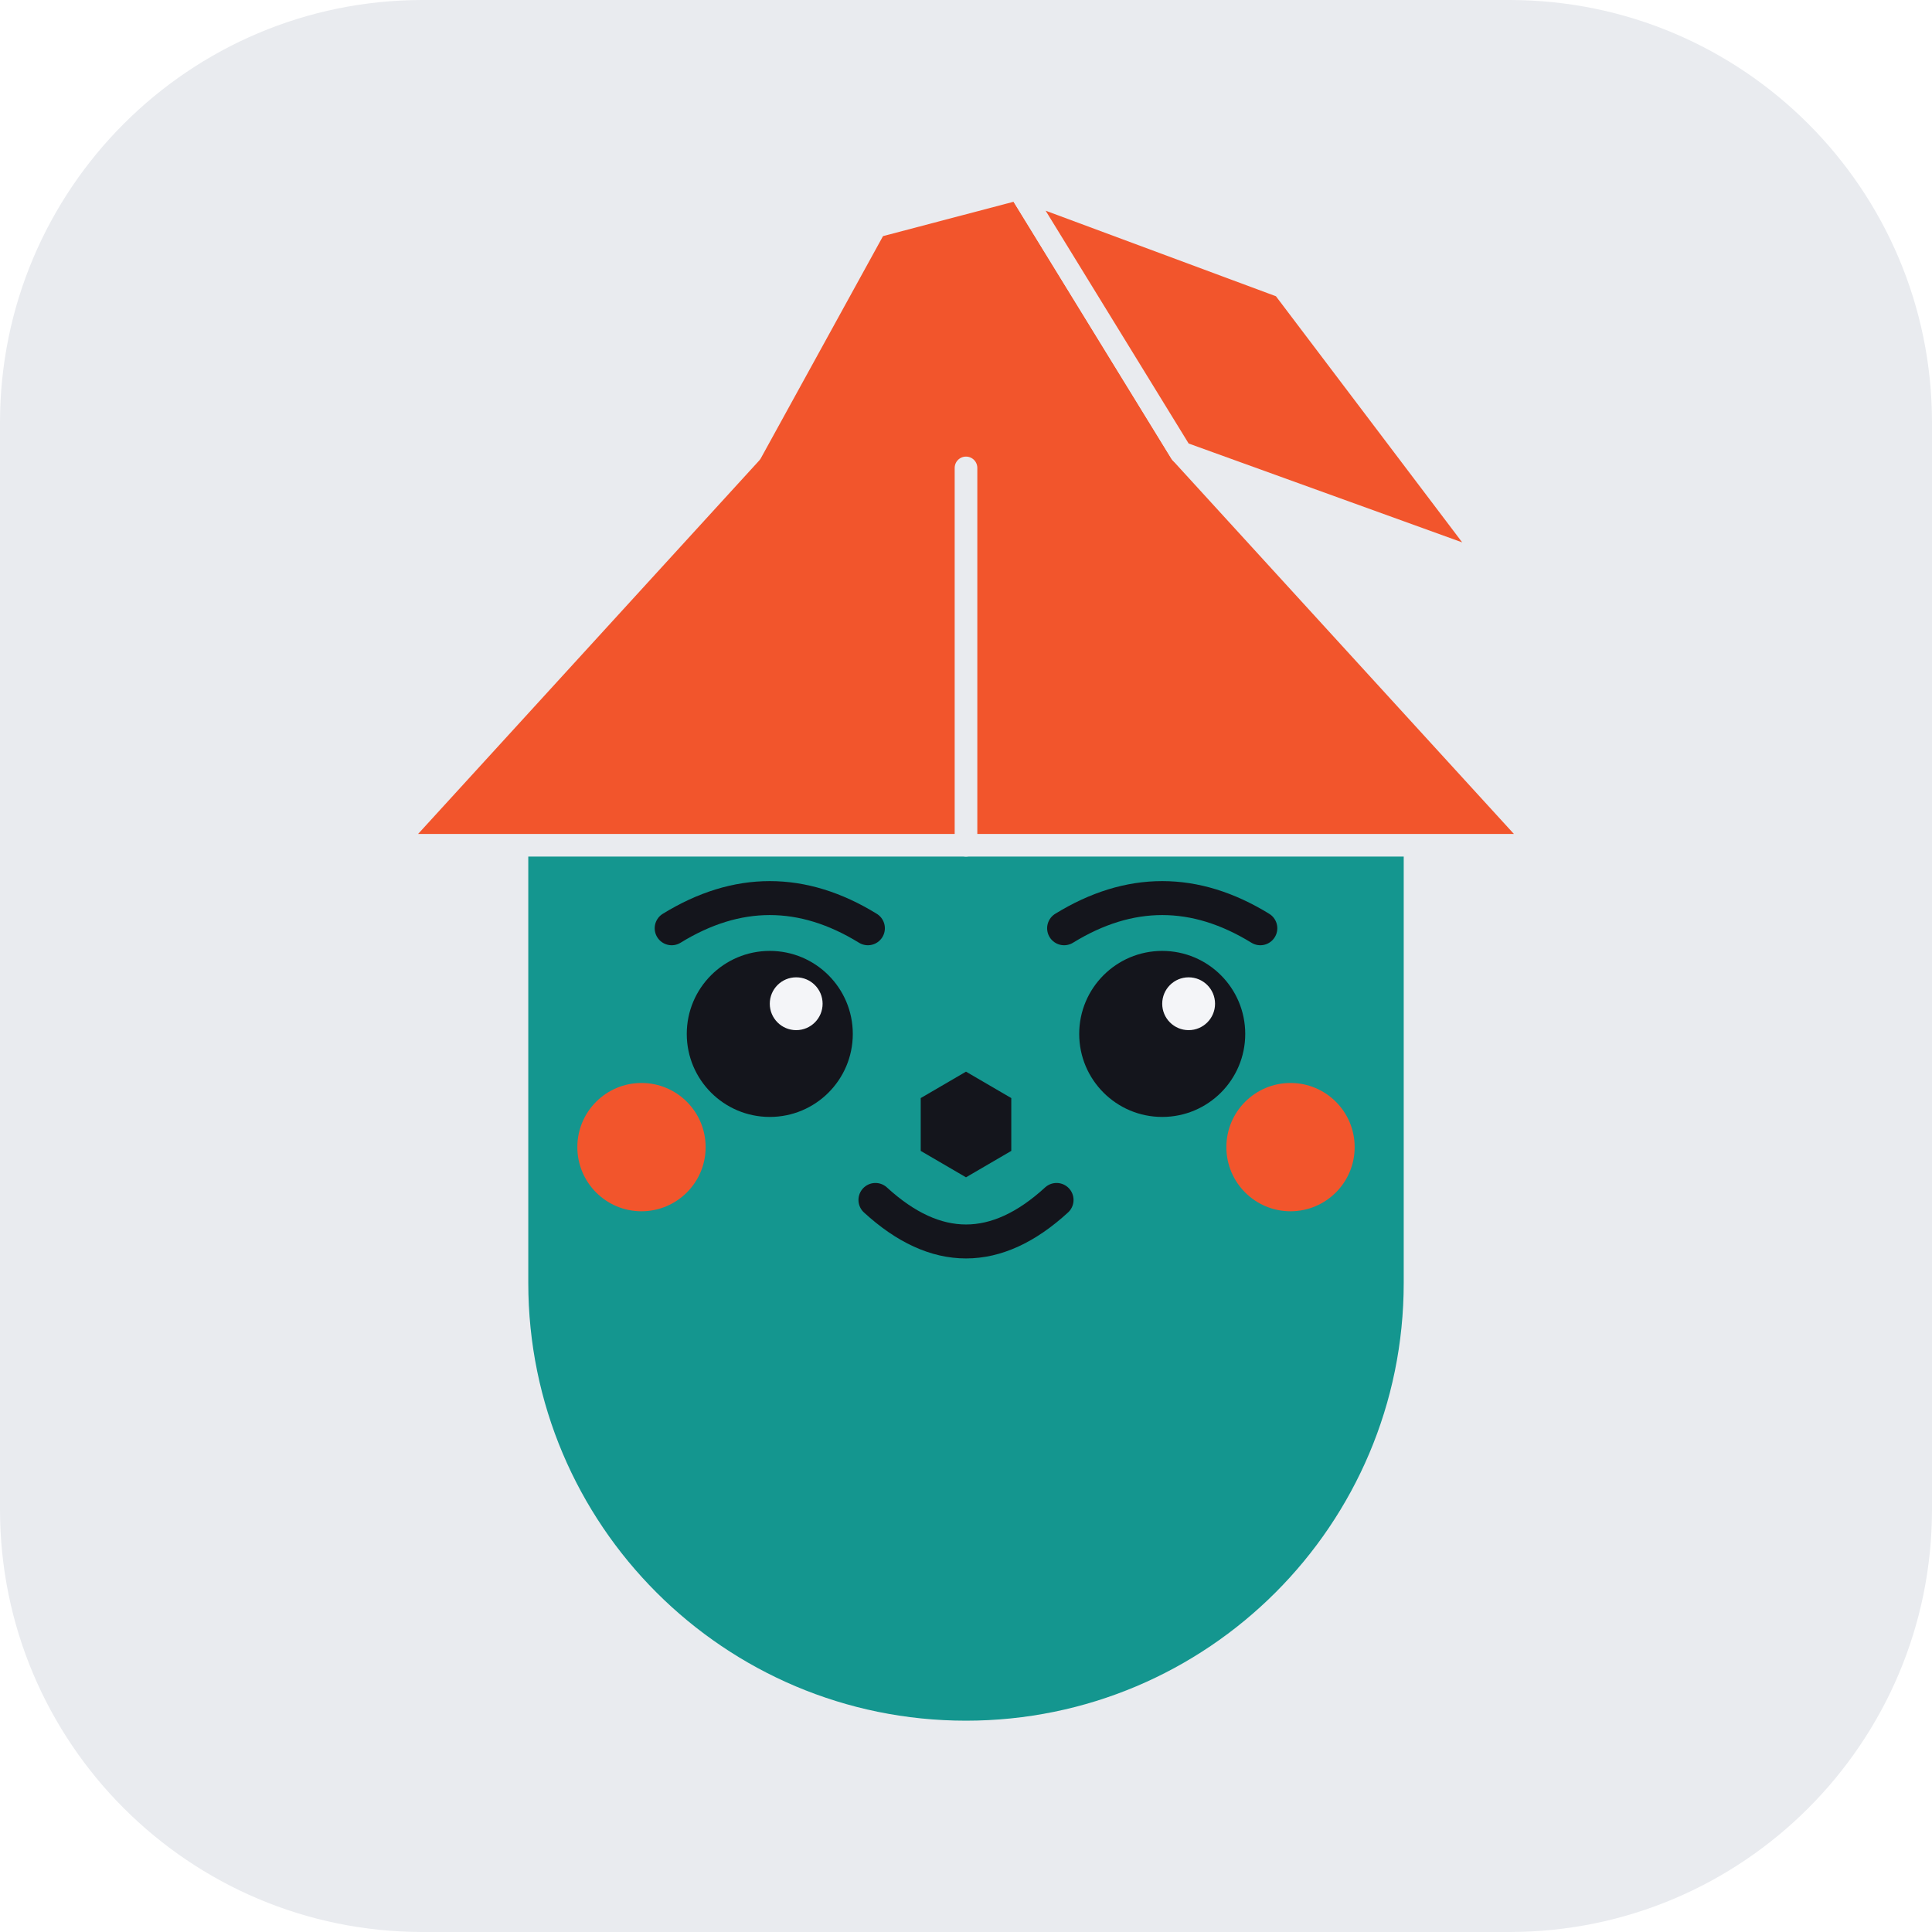
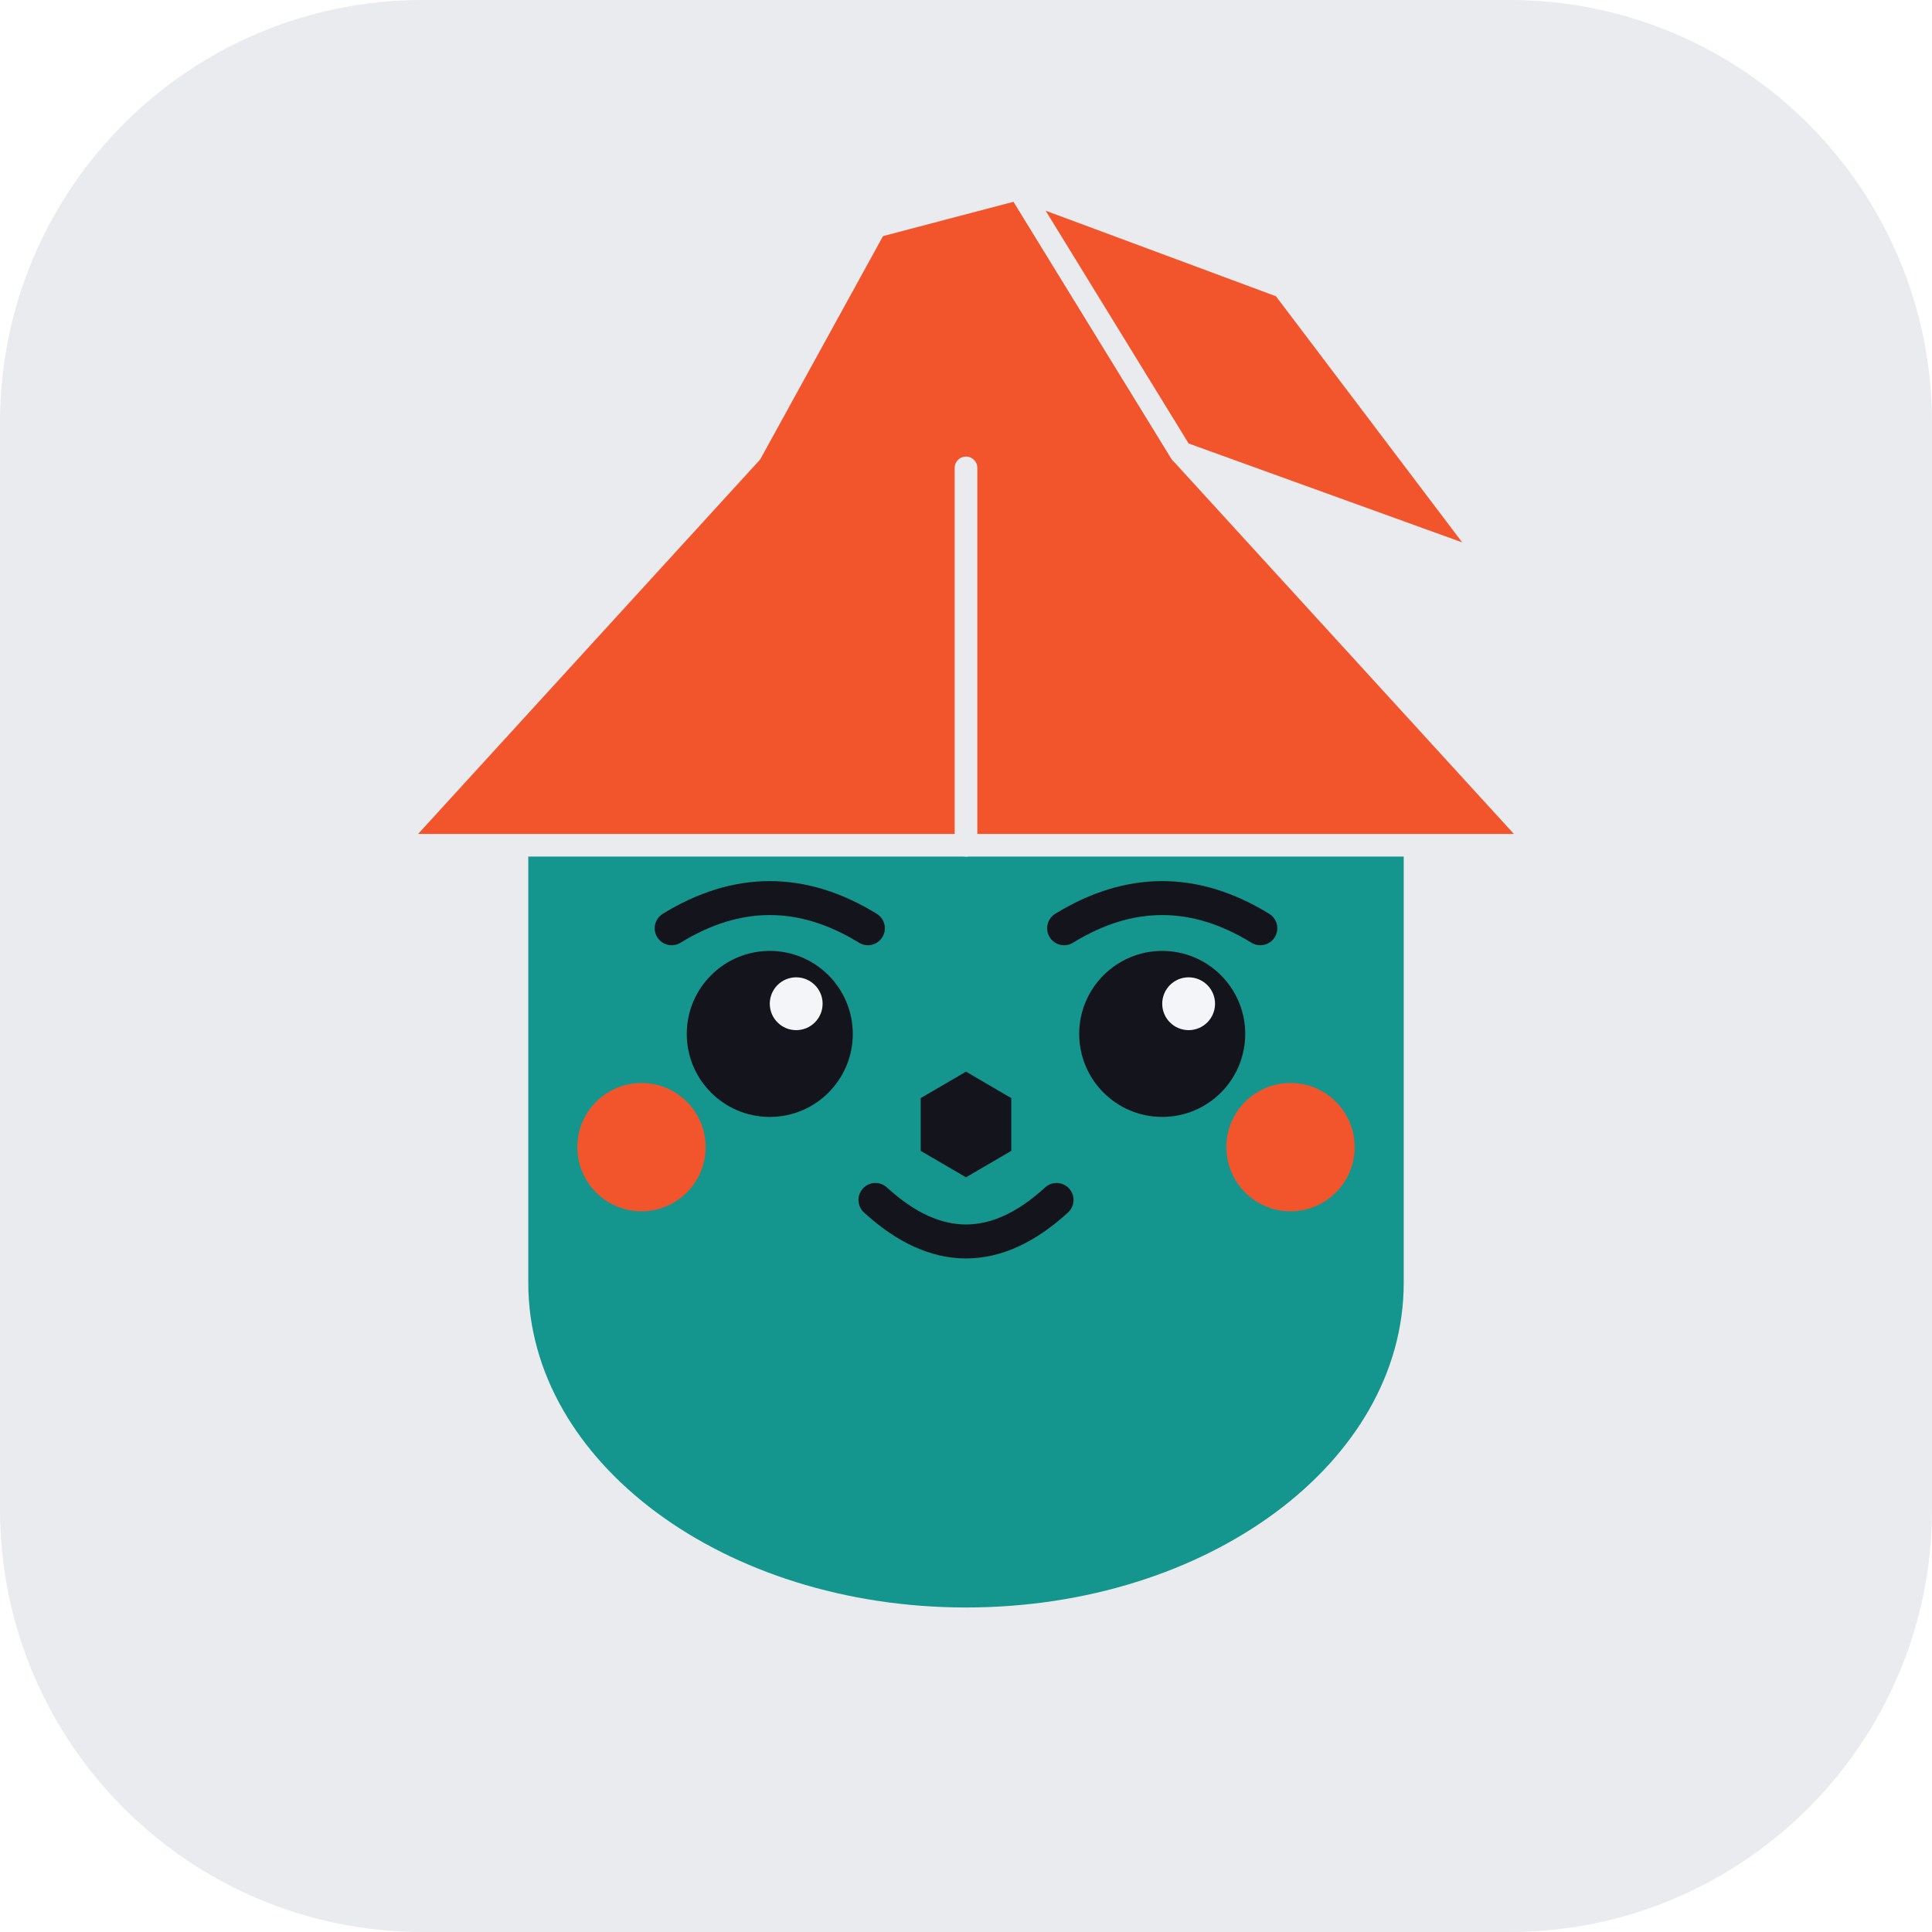
<svg xmlns="http://www.w3.org/2000/svg" viewBox="0 0 512 512">
  <rect width="512" height="512" rx="112" fill="#E9EBEF" />
  <g fill="#14968F">
-     <path d="M140,214 H372 V340 A116,116 0 0 1 140,340 Z" />
+     <path d="M140,214 H372 V340 A116,86 0 0 1 140,340 Z" />
  </g>
  <g fill="#F2552C" stroke="#E9EBEF" stroke-width="6" stroke-linejoin="round">
    <polygon points="104,224 408,224 313,120 270,50 232,60 199,120" />
    <polygon points="270,50 313,120 396,150 340,76" />
  </g>
  <g fill="none" stroke="#E9EBEF" stroke-width="6" stroke-linecap="round">
    <path d="M256,224 V124" />
  </g>
  <g fill="#F2552C">
    <circle cx="170" cy="304" r="17" />
    <circle cx="342" cy="304" r="17" />
  </g>
  <g fill="none" stroke="#14151C" stroke-width="9" stroke-linecap="round">
    <path d="M178,246 Q204,230 230,246" />
    <path d="M282,246 Q308,230 334,246" />
    <path d="M232,318 Q256,340 280,318" />
  </g>
  <g fill="#14151C">
    <circle cx="204" cy="274" r="22" />
    <circle cx="308" cy="274" r="22" />
  </g>
  <g fill="#F4F5F8">
    <circle cx="211" cy="266" r="7" />
    <circle cx="315" cy="266" r="7" />
  </g>
  <polygon fill="#14151C" points="256,284 268,291 268,305 256,312 244,305 244,291" />
</svg>
